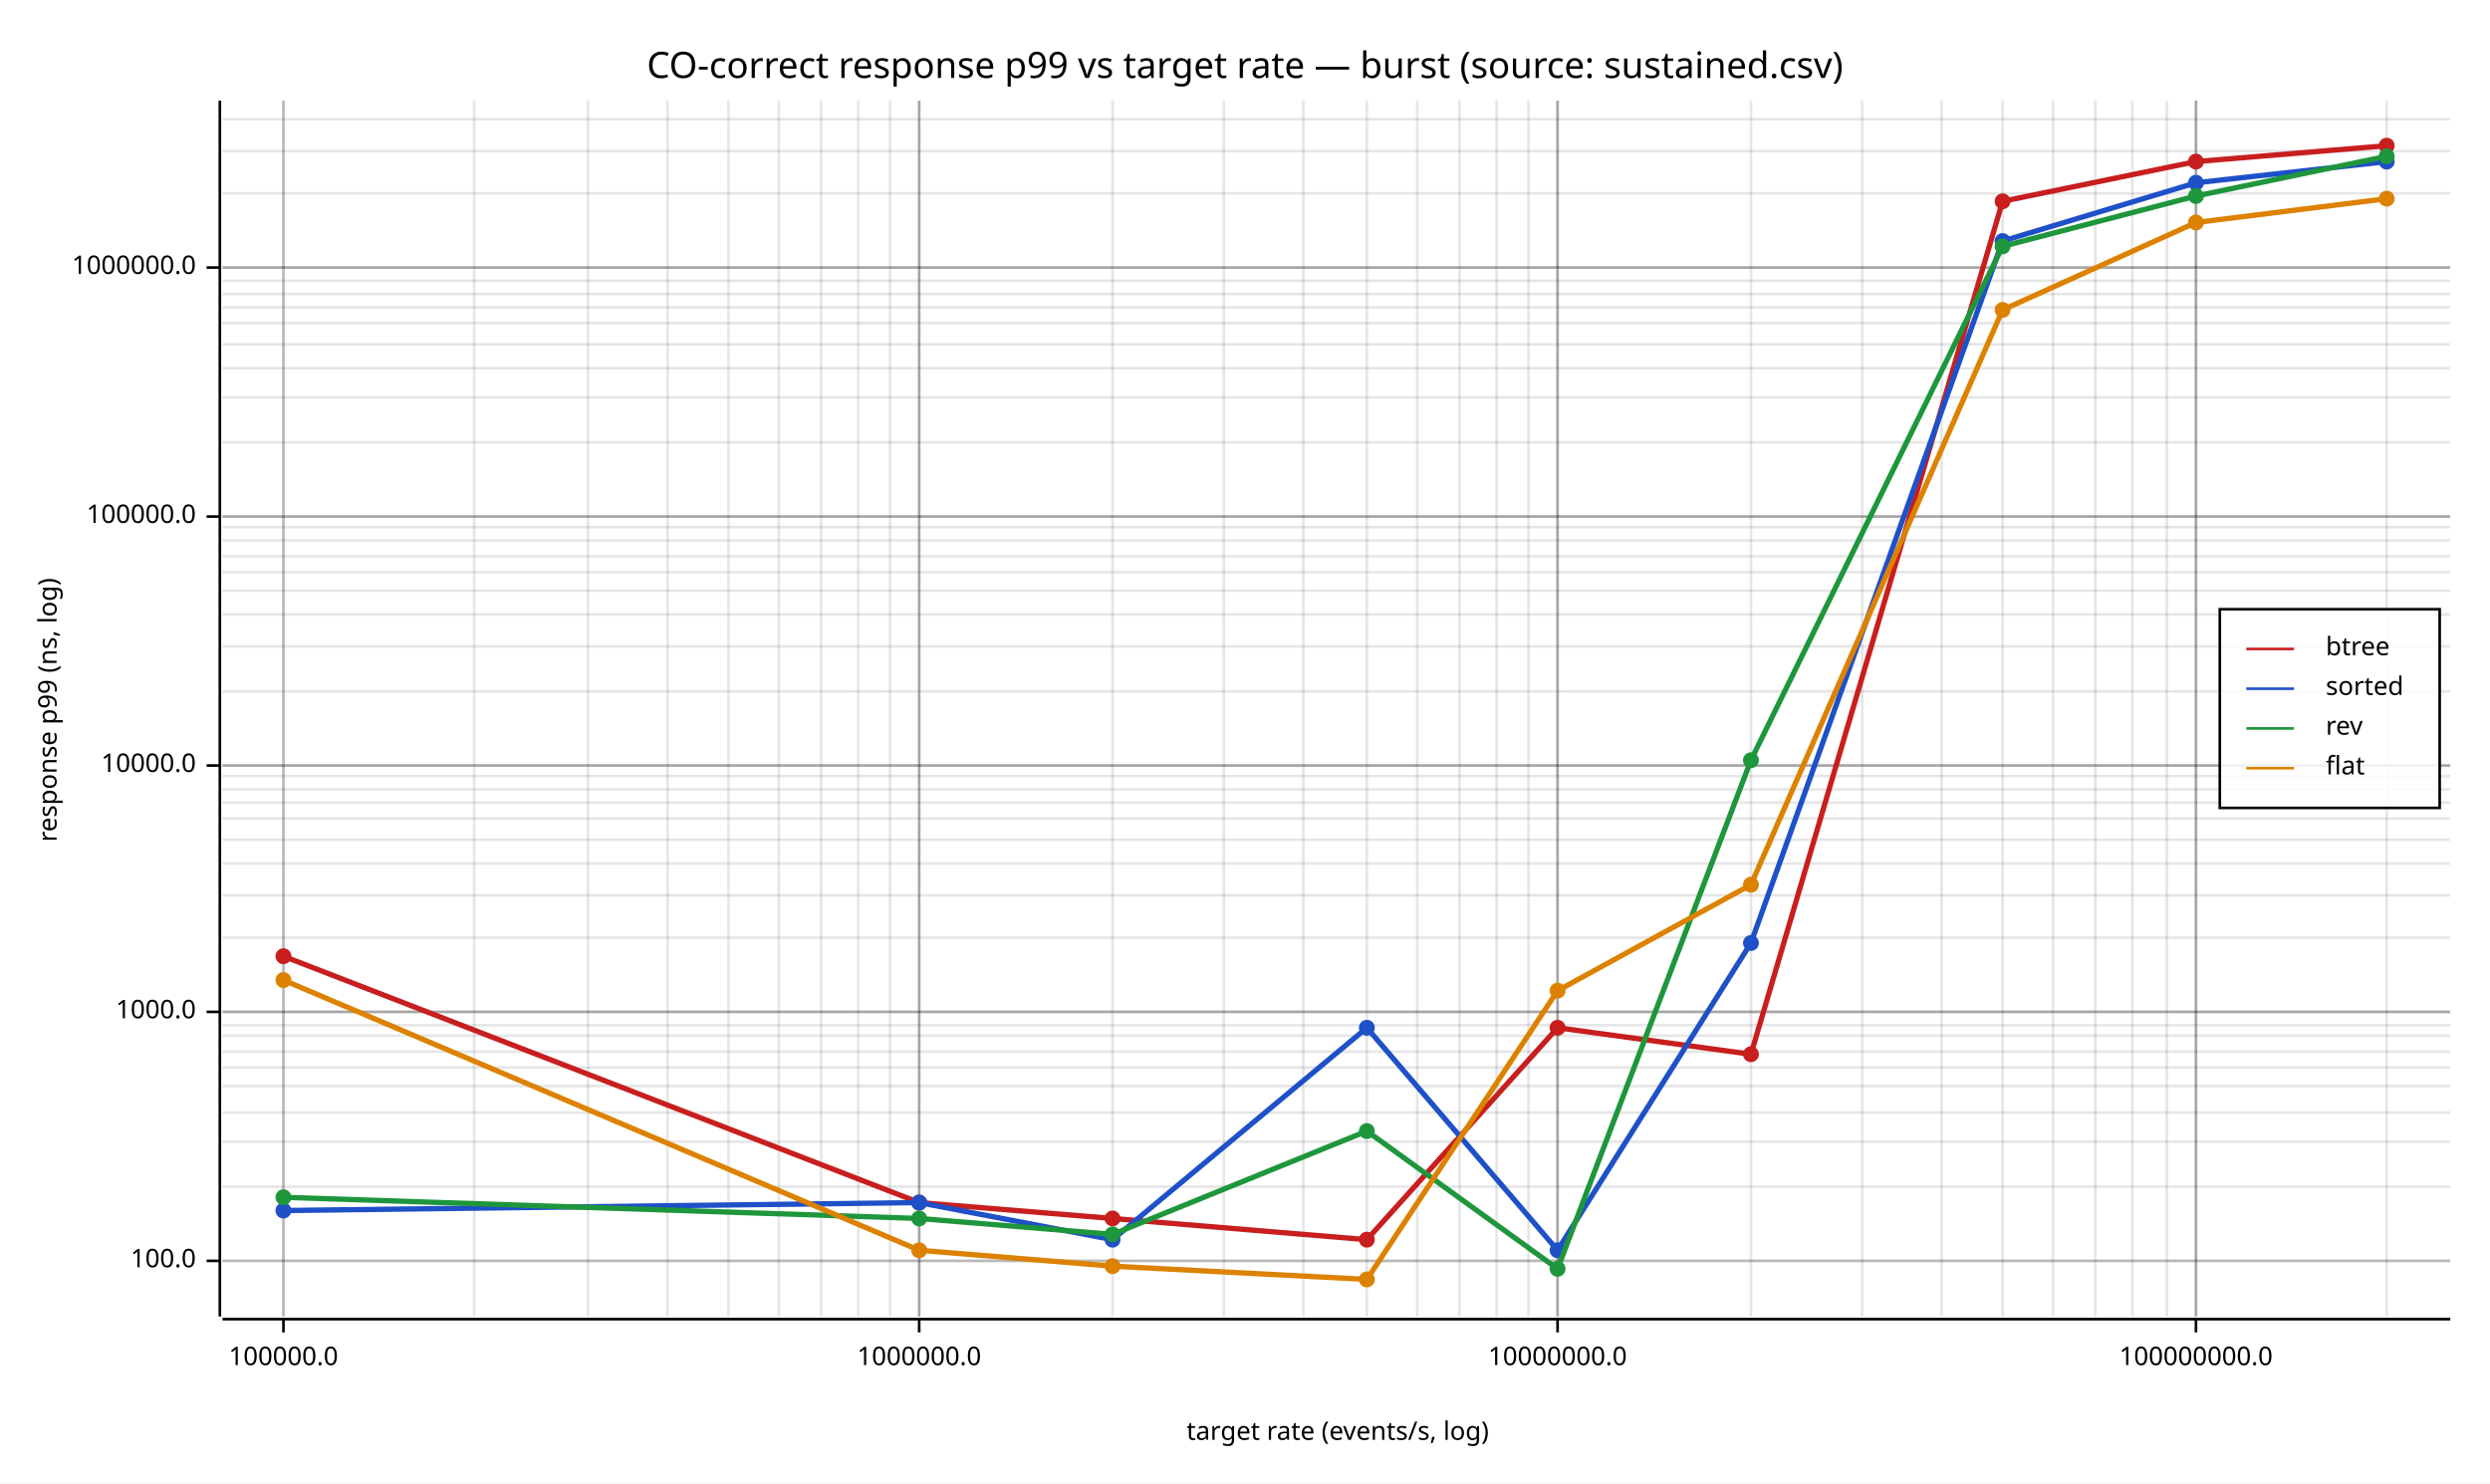
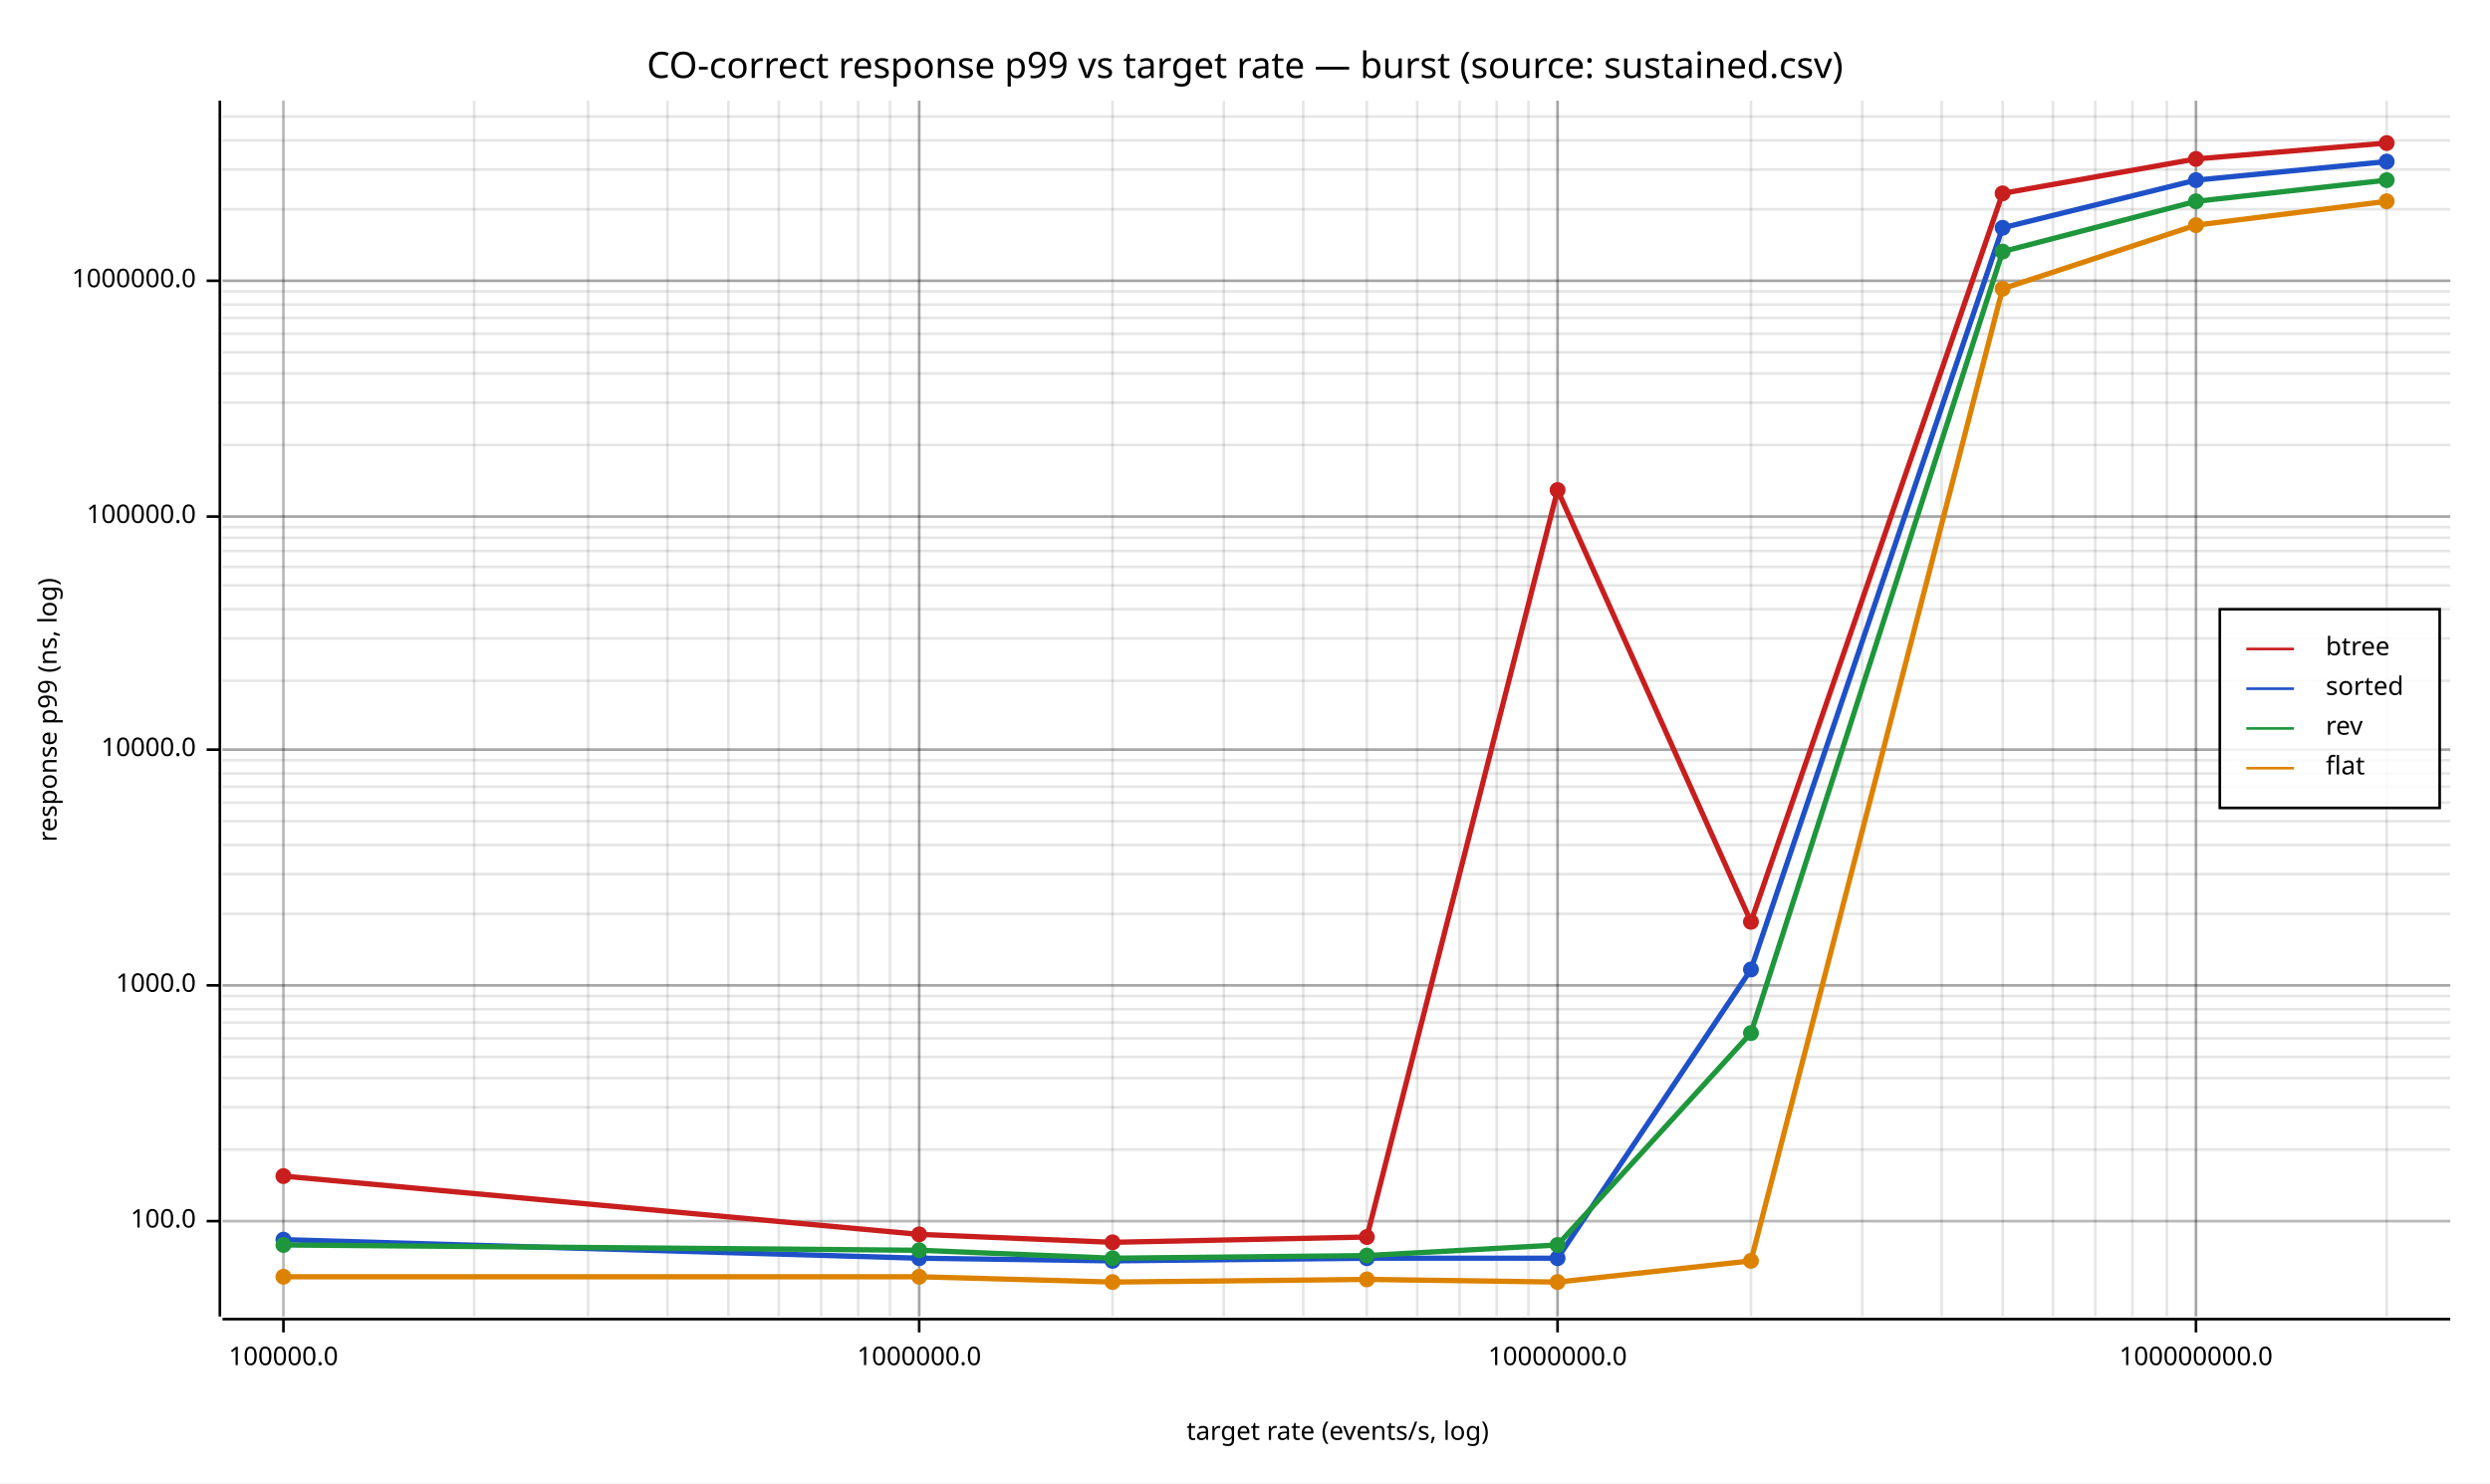
<svg xmlns="http://www.w3.org/2000/svg" width="940" height="560" viewBox="0 0 940 560">
  <rect x="0" y="0" width="940" height="560" opacity="1" fill="#FFFFFF" stroke="none" />
  <text x="470" y="19" dy="0.76em" text-anchor="middle" font-family="sans-serif" font-size="13.71" opacity="1" fill="#000000">
CO-correct response p99 vs target rate — burst   (source: sustained.csv)
</text>
  <line opacity="0.1" stroke="#000000" stroke-width="1" x1="107" y1="497" x2="107" y2="38" />
  <line opacity="0.1" stroke="#000000" stroke-width="1" x1="179" y1="497" x2="179" y2="38" />
  <line opacity="0.1" stroke="#000000" stroke-width="1" x1="222" y1="497" x2="222" y2="38" />
  <line opacity="0.1" stroke="#000000" stroke-width="1" x1="252" y1="497" x2="252" y2="38" />
  <line opacity="0.1" stroke="#000000" stroke-width="1" x1="275" y1="497" x2="275" y2="38" />
  <line opacity="0.1" stroke="#000000" stroke-width="1" x1="294" y1="497" x2="294" y2="38" />
  <line opacity="0.1" stroke="#000000" stroke-width="1" x1="310" y1="497" x2="310" y2="38" />
  <line opacity="0.1" stroke="#000000" stroke-width="1" x1="324" y1="497" x2="324" y2="38" />
  <line opacity="0.1" stroke="#000000" stroke-width="1" x1="336" y1="497" x2="336" y2="38" />
  <line opacity="0.1" stroke="#000000" stroke-width="1" x1="347" y1="497" x2="347" y2="38" />
  <line opacity="0.1" stroke="#000000" stroke-width="1" x1="347" y1="497" x2="347" y2="38" />
  <line opacity="0.1" stroke="#000000" stroke-width="1" x1="420" y1="497" x2="420" y2="38" />
  <line opacity="0.1" stroke="#000000" stroke-width="1" x1="462" y1="497" x2="462" y2="38" />
  <line opacity="0.1" stroke="#000000" stroke-width="1" x1="492" y1="497" x2="492" y2="38" />
  <line opacity="0.1" stroke="#000000" stroke-width="1" x1="516" y1="497" x2="516" y2="38" />
  <line opacity="0.1" stroke="#000000" stroke-width="1" x1="535" y1="497" x2="535" y2="38" />
  <line opacity="0.1" stroke="#000000" stroke-width="1" x1="551" y1="497" x2="551" y2="38" />
  <line opacity="0.1" stroke="#000000" stroke-width="1" x1="565" y1="497" x2="565" y2="38" />
  <line opacity="0.1" stroke="#000000" stroke-width="1" x1="577" y1="497" x2="577" y2="38" />
  <line opacity="0.1" stroke="#000000" stroke-width="1" x1="588" y1="497" x2="588" y2="38" />
  <line opacity="0.1" stroke="#000000" stroke-width="1" x1="588" y1="497" x2="588" y2="38" />
  <line opacity="0.1" stroke="#000000" stroke-width="1" x1="661" y1="497" x2="661" y2="38" />
  <line opacity="0.1" stroke="#000000" stroke-width="1" x1="703" y1="497" x2="703" y2="38" />
  <line opacity="0.1" stroke="#000000" stroke-width="1" x1="733" y1="497" x2="733" y2="38" />
  <line opacity="0.1" stroke="#000000" stroke-width="1" x1="756" y1="497" x2="756" y2="38" />
  <line opacity="0.1" stroke="#000000" stroke-width="1" x1="775" y1="497" x2="775" y2="38" />
  <line opacity="0.1" stroke="#000000" stroke-width="1" x1="791" y1="497" x2="791" y2="38" />
  <line opacity="0.1" stroke="#000000" stroke-width="1" x1="805" y1="497" x2="805" y2="38" />
  <line opacity="0.1" stroke="#000000" stroke-width="1" x1="818" y1="497" x2="818" y2="38" />
  <line opacity="0.1" stroke="#000000" stroke-width="1" x1="829" y1="497" x2="829" y2="38" />
  <line opacity="0.1" stroke="#000000" stroke-width="1" x1="829" y1="497" x2="829" y2="38" />
  <line opacity="0.1" stroke="#000000" stroke-width="1" x1="901" y1="497" x2="901" y2="38" />
-   <line opacity="0.1" stroke="#000000" stroke-width="1" x1="84" y1="476" x2="925" y2="476" />
-   <line opacity="0.1" stroke="#000000" stroke-width="1" x1="84" y1="448" x2="925" y2="448" />
-   <line opacity="0.1" stroke="#000000" stroke-width="1" x1="84" y1="431" x2="925" y2="431" />
-   <line opacity="0.1" stroke="#000000" stroke-width="1" x1="84" y1="420" x2="925" y2="420" />
-   <line opacity="0.1" stroke="#000000" stroke-width="1" x1="84" y1="410" x2="925" y2="410" />
-   <line opacity="0.1" stroke="#000000" stroke-width="1" x1="84" y1="403" x2="925" y2="403" />
-   <line opacity="0.1" stroke="#000000" stroke-width="1" x1="84" y1="397" x2="925" y2="397" />
-   <line opacity="0.1" stroke="#000000" stroke-width="1" x1="84" y1="391" x2="925" y2="391" />
-   <line opacity="0.1" stroke="#000000" stroke-width="1" x1="84" y1="387" x2="925" y2="387" />
-   <line opacity="0.1" stroke="#000000" stroke-width="1" x1="84" y1="382" x2="925" y2="382" />
-   <line opacity="0.1" stroke="#000000" stroke-width="1" x1="84" y1="382" x2="925" y2="382" />
-   <line opacity="0.1" stroke="#000000" stroke-width="1" x1="84" y1="354" x2="925" y2="354" />
-   <line opacity="0.1" stroke="#000000" stroke-width="1" x1="84" y1="338" x2="925" y2="338" />
-   <line opacity="0.1" stroke="#000000" stroke-width="1" x1="84" y1="326" x2="925" y2="326" />
-   <line opacity="0.1" stroke="#000000" stroke-width="1" x1="84" y1="317" x2="925" y2="317" />
-   <line opacity="0.1" stroke="#000000" stroke-width="1" x1="84" y1="309" x2="925" y2="309" />
+   <line opacity="0.1" stroke="#000000" stroke-width="1" x1="84" y1="461" x2="925" y2="461" />
+   <line opacity="0.1" stroke="#000000" stroke-width="1" x1="84" y1="434" x2="925" y2="434" />
+   <line opacity="0.1" stroke="#000000" stroke-width="1" x1="84" y1="418" x2="925" y2="418" />
+   <line opacity="0.1" stroke="#000000" stroke-width="1" x1="84" y1="407" x2="925" y2="407" />
+   <line opacity="0.1" stroke="#000000" stroke-width="1" x1="84" y1="399" x2="925" y2="399" />
+   <line opacity="0.1" stroke="#000000" stroke-width="1" x1="84" y1="392" x2="925" y2="392" />
+   <line opacity="0.1" stroke="#000000" stroke-width="1" x1="84" y1="386" x2="925" y2="386" />
+   <line opacity="0.1" stroke="#000000" stroke-width="1" x1="84" y1="381" x2="925" y2="381" />
+   <line opacity="0.1" stroke="#000000" stroke-width="1" x1="84" y1="376" x2="925" y2="376" />
+   <line opacity="0.1" stroke="#000000" stroke-width="1" x1="84" y1="372" x2="925" y2="372" />
+   <line opacity="0.1" stroke="#000000" stroke-width="1" x1="84" y1="372" x2="925" y2="372" />
+   <line opacity="0.1" stroke="#000000" stroke-width="1" x1="84" y1="345" x2="925" y2="345" />
+   <line opacity="0.1" stroke="#000000" stroke-width="1" x1="84" y1="330" x2="925" y2="330" />
+   <line opacity="0.1" stroke="#000000" stroke-width="1" x1="84" y1="319" x2="925" y2="319" />
+   <line opacity="0.1" stroke="#000000" stroke-width="1" x1="84" y1="310" x2="925" y2="310" />
  <line opacity="0.1" stroke="#000000" stroke-width="1" x1="84" y1="303" x2="925" y2="303" />
-   <line opacity="0.1" stroke="#000000" stroke-width="1" x1="84" y1="298" x2="925" y2="298" />
-   <line opacity="0.1" stroke="#000000" stroke-width="1" x1="84" y1="293" x2="925" y2="293" />
-   <line opacity="0.1" stroke="#000000" stroke-width="1" x1="84" y1="289" x2="925" y2="289" />
-   <line opacity="0.1" stroke="#000000" stroke-width="1" x1="84" y1="289" x2="925" y2="289" />
-   <line opacity="0.1" stroke="#000000" stroke-width="1" x1="84" y1="261" x2="925" y2="261" />
-   <line opacity="0.1" stroke="#000000" stroke-width="1" x1="84" y1="244" x2="925" y2="244" />
-   <line opacity="0.1" stroke="#000000" stroke-width="1" x1="84" y1="232" x2="925" y2="232" />
-   <line opacity="0.1" stroke="#000000" stroke-width="1" x1="84" y1="223" x2="925" y2="223" />
-   <line opacity="0.1" stroke="#000000" stroke-width="1" x1="84" y1="216" x2="925" y2="216" />
-   <line opacity="0.1" stroke="#000000" stroke-width="1" x1="84" y1="210" x2="925" y2="210" />
-   <line opacity="0.1" stroke="#000000" stroke-width="1" x1="84" y1="204" x2="925" y2="204" />
+   <line opacity="0.1" stroke="#000000" stroke-width="1" x1="84" y1="297" x2="925" y2="297" />
+   <line opacity="0.1" stroke="#000000" stroke-width="1" x1="84" y1="292" x2="925" y2="292" />
+   <line opacity="0.1" stroke="#000000" stroke-width="1" x1="84" y1="287" x2="925" y2="287" />
+   <line opacity="0.1" stroke="#000000" stroke-width="1" x1="84" y1="283" x2="925" y2="283" />
+   <line opacity="0.1" stroke="#000000" stroke-width="1" x1="84" y1="283" x2="925" y2="283" />
+   <line opacity="0.1" stroke="#000000" stroke-width="1" x1="84" y1="257" x2="925" y2="257" />
+   <line opacity="0.1" stroke="#000000" stroke-width="1" x1="84" y1="241" x2="925" y2="241" />
+   <line opacity="0.1" stroke="#000000" stroke-width="1" x1="84" y1="230" x2="925" y2="230" />
+   <line opacity="0.1" stroke="#000000" stroke-width="1" x1="84" y1="221" x2="925" y2="221" />
+   <line opacity="0.1" stroke="#000000" stroke-width="1" x1="84" y1="214" x2="925" y2="214" />
+   <line opacity="0.1" stroke="#000000" stroke-width="1" x1="84" y1="208" x2="925" y2="208" />
+   <line opacity="0.1" stroke="#000000" stroke-width="1" x1="84" y1="203" x2="925" y2="203" />
  <line opacity="0.1" stroke="#000000" stroke-width="1" x1="84" y1="199" x2="925" y2="199" />
  <line opacity="0.1" stroke="#000000" stroke-width="1" x1="84" y1="195" x2="925" y2="195" />
  <line opacity="0.1" stroke="#000000" stroke-width="1" x1="84" y1="195" x2="925" y2="195" />
-   <line opacity="0.1" stroke="#000000" stroke-width="1" x1="84" y1="167" x2="925" y2="167" />
-   <line opacity="0.1" stroke="#000000" stroke-width="1" x1="84" y1="150" x2="925" y2="150" />
-   <line opacity="0.1" stroke="#000000" stroke-width="1" x1="84" y1="139" x2="925" y2="139" />
-   <line opacity="0.1" stroke="#000000" stroke-width="1" x1="84" y1="130" x2="925" y2="130" />
-   <line opacity="0.1" stroke="#000000" stroke-width="1" x1="84" y1="122" x2="925" y2="122" />
-   <line opacity="0.1" stroke="#000000" stroke-width="1" x1="84" y1="116" x2="925" y2="116" />
-   <line opacity="0.1" stroke="#000000" stroke-width="1" x1="84" y1="111" x2="925" y2="111" />
+   <line opacity="0.1" stroke="#000000" stroke-width="1" x1="84" y1="168" x2="925" y2="168" />
+   <line opacity="0.1" stroke="#000000" stroke-width="1" x1="84" y1="152" x2="925" y2="152" />
+   <line opacity="0.1" stroke="#000000" stroke-width="1" x1="84" y1="141" x2="925" y2="141" />
+   <line opacity="0.1" stroke="#000000" stroke-width="1" x1="84" y1="133" x2="925" y2="133" />
+   <line opacity="0.1" stroke="#000000" stroke-width="1" x1="84" y1="126" x2="925" y2="126" />
+   <line opacity="0.1" stroke="#000000" stroke-width="1" x1="84" y1="120" x2="925" y2="120" />
+   <line opacity="0.1" stroke="#000000" stroke-width="1" x1="84" y1="115" x2="925" y2="115" />
+   <line opacity="0.1" stroke="#000000" stroke-width="1" x1="84" y1="110" x2="925" y2="110" />
  <line opacity="0.1" stroke="#000000" stroke-width="1" x1="84" y1="106" x2="925" y2="106" />
-   <line opacity="0.1" stroke="#000000" stroke-width="1" x1="84" y1="101" x2="925" y2="101" />
-   <line opacity="0.1" stroke="#000000" stroke-width="1" x1="84" y1="101" x2="925" y2="101" />
-   <line opacity="0.1" stroke="#000000" stroke-width="1" x1="84" y1="73" x2="925" y2="73" />
-   <line opacity="0.1" stroke="#000000" stroke-width="1" x1="84" y1="57" x2="925" y2="57" />
-   <line opacity="0.1" stroke="#000000" stroke-width="1" x1="84" y1="45" x2="925" y2="45" />
+   <line opacity="0.1" stroke="#000000" stroke-width="1" x1="84" y1="106" x2="925" y2="106" />
+   <line opacity="0.1" stroke="#000000" stroke-width="1" x1="84" y1="79" x2="925" y2="79" />
+   <line opacity="0.1" stroke="#000000" stroke-width="1" x1="84" y1="64" x2="925" y2="64" />
+   <line opacity="0.1" stroke="#000000" stroke-width="1" x1="84" y1="53" x2="925" y2="53" />
+   <line opacity="0.1" stroke="#000000" stroke-width="1" x1="84" y1="44" x2="925" y2="44" />
  <text x="14" y="268" dy="0.76em" text-anchor="middle" font-family="sans-serif" font-size="9.677" opacity="1" fill="#000000" transform="rotate(270, 14, 268)">
response p99 (ns, log)
</text>
  <text x="505" y="546" dy="-0.5ex" text-anchor="middle" font-family="sans-serif" font-size="9.677" opacity="1" fill="#000000">
target rate (events/s, log)
</text>
  <line opacity="0.2" stroke="#000000" stroke-width="1" x1="107" y1="497" x2="107" y2="38" />
  <line opacity="0.2" stroke="#000000" stroke-width="1" x1="347" y1="497" x2="347" y2="38" />
  <line opacity="0.2" stroke="#000000" stroke-width="1" x1="588" y1="497" x2="588" y2="38" />
  <line opacity="0.2" stroke="#000000" stroke-width="1" x1="829" y1="497" x2="829" y2="38" />
-   <line opacity="0.2" stroke="#000000" stroke-width="1" x1="84" y1="476" x2="925" y2="476" />
-   <line opacity="0.2" stroke="#000000" stroke-width="1" x1="84" y1="382" x2="925" y2="382" />
-   <line opacity="0.2" stroke="#000000" stroke-width="1" x1="84" y1="289" x2="925" y2="289" />
+   <line opacity="0.2" stroke="#000000" stroke-width="1" x1="84" y1="461" x2="925" y2="461" />
+   <line opacity="0.2" stroke="#000000" stroke-width="1" x1="84" y1="372" x2="925" y2="372" />
+   <line opacity="0.2" stroke="#000000" stroke-width="1" x1="84" y1="283" x2="925" y2="283" />
  <line opacity="0.2" stroke="#000000" stroke-width="1" x1="84" y1="195" x2="925" y2="195" />
-   <line opacity="0.2" stroke="#000000" stroke-width="1" x1="84" y1="101" x2="925" y2="101" />
+   <line opacity="0.2" stroke="#000000" stroke-width="1" x1="84" y1="106" x2="925" y2="106" />
  <polyline fill="none" opacity="1" stroke="#000000" stroke-width="1" points="83,38 83,497 " />
-   <text x="74" y="476" dy="0.5ex" text-anchor="end" font-family="sans-serif" font-size="9.677" opacity="1" fill="#000000">
+   <text x="74" y="461" dy="0.5ex" text-anchor="end" font-family="sans-serif" font-size="9.677" opacity="1" fill="#000000">
100.0
</text>
-   <polyline fill="none" opacity="1" stroke="#000000" stroke-width="1" points="78,476 83,476 " />
-   <text x="74" y="382" dy="0.5ex" text-anchor="end" font-family="sans-serif" font-size="9.677" opacity="1" fill="#000000">
+   <polyline fill="none" opacity="1" stroke="#000000" stroke-width="1" points="78,461 83,461 " />
+   <text x="74" y="372" dy="0.5ex" text-anchor="end" font-family="sans-serif" font-size="9.677" opacity="1" fill="#000000">
1000.0
</text>
-   <polyline fill="none" opacity="1" stroke="#000000" stroke-width="1" points="78,382 83,382 " />
-   <text x="74" y="289" dy="0.5ex" text-anchor="end" font-family="sans-serif" font-size="9.677" opacity="1" fill="#000000">
+   <polyline fill="none" opacity="1" stroke="#000000" stroke-width="1" points="78,372 83,372 " />
+   <text x="74" y="283" dy="0.5ex" text-anchor="end" font-family="sans-serif" font-size="9.677" opacity="1" fill="#000000">
10000.0
</text>
-   <polyline fill="none" opacity="1" stroke="#000000" stroke-width="1" points="78,289 83,289 " />
+   <polyline fill="none" opacity="1" stroke="#000000" stroke-width="1" points="78,283 83,283 " />
  <text x="74" y="195" dy="0.5ex" text-anchor="end" font-family="sans-serif" font-size="9.677" opacity="1" fill="#000000">
100000.0
</text>
  <polyline fill="none" opacity="1" stroke="#000000" stroke-width="1" points="78,195 83,195 " />
-   <text x="74" y="101" dy="0.5ex" text-anchor="end" font-family="sans-serif" font-size="9.677" opacity="1" fill="#000000">
+   <text x="74" y="106" dy="0.5ex" text-anchor="end" font-family="sans-serif" font-size="9.677" opacity="1" fill="#000000">
1000000.0
</text>
-   <polyline fill="none" opacity="1" stroke="#000000" stroke-width="1" points="78,101 83,101 " />
+   <polyline fill="none" opacity="1" stroke="#000000" stroke-width="1" points="78,106 83,106 " />
  <polyline fill="none" opacity="1" stroke="#000000" stroke-width="1" points="84,498 925,498 " />
  <text x="107" y="508" dy="0.76em" text-anchor="middle" font-family="sans-serif" font-size="9.677" opacity="1" fill="#000000">
100000.0
</text>
  <polyline fill="none" opacity="1" stroke="#000000" stroke-width="1" points="107,498 107,503 " />
  <text x="347" y="508" dy="0.76em" text-anchor="middle" font-family="sans-serif" font-size="9.677" opacity="1" fill="#000000">
1000000.0
</text>
  <polyline fill="none" opacity="1" stroke="#000000" stroke-width="1" points="347,498 347,503 " />
  <text x="588" y="508" dy="0.76em" text-anchor="middle" font-family="sans-serif" font-size="9.677" opacity="1" fill="#000000">
10000000.0
</text>
  <polyline fill="none" opacity="1" stroke="#000000" stroke-width="1" points="588,498 588,503 " />
  <text x="829" y="508" dy="0.76em" text-anchor="middle" font-family="sans-serif" font-size="9.677" opacity="1" fill="#000000">
100000000.0
</text>
  <polyline fill="none" opacity="1" stroke="#000000" stroke-width="1" points="829,498 829,503 " />
-   <polyline fill="none" opacity="1" stroke="#C81E1E" stroke-width="2" points="107,361 347,454 420,460 516,468 588,388 661,398 756,76 829,61 901,55 " />
-   <circle cx="107" cy="361" r="3" opacity="1" fill="#C81E1E" stroke="none" stroke-width="1" />
-   <circle cx="347" cy="454" r="3" opacity="1" fill="#C81E1E" stroke="none" stroke-width="1" />
-   <circle cx="420" cy="460" r="3" opacity="1" fill="#C81E1E" stroke="none" stroke-width="1" />
-   <circle cx="516" cy="468" r="3" opacity="1" fill="#C81E1E" stroke="none" stroke-width="1" />
-   <circle cx="588" cy="388" r="3" opacity="1" fill="#C81E1E" stroke="none" stroke-width="1" />
-   <circle cx="661" cy="398" r="3" opacity="1" fill="#C81E1E" stroke="none" stroke-width="1" />
-   <circle cx="756" cy="76" r="3" opacity="1" fill="#C81E1E" stroke="none" stroke-width="1" />
-   <circle cx="829" cy="61" r="3" opacity="1" fill="#C81E1E" stroke="none" stroke-width="1" />
-   <circle cx="901" cy="55" r="3" opacity="1" fill="#C81E1E" stroke="none" stroke-width="1" />
-   <polyline fill="none" opacity="1" stroke="#1E50C8" stroke-width="2" points="107,457 347,454 420,468 516,388 588,472 661,356 756,91 829,69 901,61 " />
-   <circle cx="107" cy="457" r="3" opacity="1" fill="#1E50C8" stroke="none" stroke-width="1" />
-   <circle cx="347" cy="454" r="3" opacity="1" fill="#1E50C8" stroke="none" stroke-width="1" />
-   <circle cx="420" cy="468" r="3" opacity="1" fill="#1E50C8" stroke="none" stroke-width="1" />
-   <circle cx="516" cy="388" r="3" opacity="1" fill="#1E50C8" stroke="none" stroke-width="1" />
-   <circle cx="588" cy="472" r="3" opacity="1" fill="#1E50C8" stroke="none" stroke-width="1" />
-   <circle cx="661" cy="356" r="3" opacity="1" fill="#1E50C8" stroke="none" stroke-width="1" />
-   <circle cx="756" cy="91" r="3" opacity="1" fill="#1E50C8" stroke="none" stroke-width="1" />
-   <circle cx="829" cy="69" r="3" opacity="1" fill="#1E50C8" stroke="none" stroke-width="1" />
+   <polyline fill="none" opacity="1" stroke="#C81E1E" stroke-width="2" points="107,444 347,466 420,469 516,467 588,185 661,348 756,73 829,60 901,54 " />
+   <circle cx="107" cy="444" r="3" opacity="1" fill="#C81E1E" stroke="none" stroke-width="1" />
+   <circle cx="347" cy="466" r="3" opacity="1" fill="#C81E1E" stroke="none" stroke-width="1" />
+   <circle cx="420" cy="469" r="3" opacity="1" fill="#C81E1E" stroke="none" stroke-width="1" />
+   <circle cx="516" cy="467" r="3" opacity="1" fill="#C81E1E" stroke="none" stroke-width="1" />
+   <circle cx="588" cy="185" r="3" opacity="1" fill="#C81E1E" stroke="none" stroke-width="1" />
+   <circle cx="661" cy="348" r="3" opacity="1" fill="#C81E1E" stroke="none" stroke-width="1" />
+   <circle cx="756" cy="73" r="3" opacity="1" fill="#C81E1E" stroke="none" stroke-width="1" />
+   <circle cx="829" cy="60" r="3" opacity="1" fill="#C81E1E" stroke="none" stroke-width="1" />
+   <circle cx="901" cy="54" r="3" opacity="1" fill="#C81E1E" stroke="none" stroke-width="1" />
+   <polyline fill="none" opacity="1" stroke="#1E50C8" stroke-width="2" points="107,468 347,475 420,476 516,475 588,475 661,366 756,86 829,68 901,61 " />
+   <circle cx="107" cy="468" r="3" opacity="1" fill="#1E50C8" stroke="none" stroke-width="1" />
+   <circle cx="347" cy="475" r="3" opacity="1" fill="#1E50C8" stroke="none" stroke-width="1" />
+   <circle cx="420" cy="476" r="3" opacity="1" fill="#1E50C8" stroke="none" stroke-width="1" />
+   <circle cx="516" cy="475" r="3" opacity="1" fill="#1E50C8" stroke="none" stroke-width="1" />
+   <circle cx="588" cy="475" r="3" opacity="1" fill="#1E50C8" stroke="none" stroke-width="1" />
+   <circle cx="661" cy="366" r="3" opacity="1" fill="#1E50C8" stroke="none" stroke-width="1" />
+   <circle cx="756" cy="86" r="3" opacity="1" fill="#1E50C8" stroke="none" stroke-width="1" />
+   <circle cx="829" cy="68" r="3" opacity="1" fill="#1E50C8" stroke="none" stroke-width="1" />
  <circle cx="901" cy="61" r="3" opacity="1" fill="#1E50C8" stroke="none" stroke-width="1" />
-   <polyline fill="none" opacity="1" stroke="#1E963C" stroke-width="2" points="107,452 347,460 420,466 516,427 588,479 661,287 756,93 829,74 901,59 " />
-   <circle cx="107" cy="452" r="3" opacity="1" fill="#1E963C" stroke="none" stroke-width="1" />
-   <circle cx="347" cy="460" r="3" opacity="1" fill="#1E963C" stroke="none" stroke-width="1" />
-   <circle cx="420" cy="466" r="3" opacity="1" fill="#1E963C" stroke="none" stroke-width="1" />
-   <circle cx="516" cy="427" r="3" opacity="1" fill="#1E963C" stroke="none" stroke-width="1" />
-   <circle cx="588" cy="479" r="3" opacity="1" fill="#1E963C" stroke="none" stroke-width="1" />
-   <circle cx="661" cy="287" r="3" opacity="1" fill="#1E963C" stroke="none" stroke-width="1" />
-   <circle cx="756" cy="93" r="3" opacity="1" fill="#1E963C" stroke="none" stroke-width="1" />
-   <circle cx="829" cy="74" r="3" opacity="1" fill="#1E963C" stroke="none" stroke-width="1" />
-   <circle cx="901" cy="59" r="3" opacity="1" fill="#1E963C" stroke="none" stroke-width="1" />
-   <polyline fill="none" opacity="1" stroke="#DC8200" stroke-width="2" points="107,370 347,472 420,478 516,483 588,374 661,334 756,117 829,84 901,75 " />
-   <circle cx="107" cy="370" r="3" opacity="1" fill="#DC8200" stroke="none" stroke-width="1" />
-   <circle cx="347" cy="472" r="3" opacity="1" fill="#DC8200" stroke="none" stroke-width="1" />
-   <circle cx="420" cy="478" r="3" opacity="1" fill="#DC8200" stroke="none" stroke-width="1" />
+   <polyline fill="none" opacity="1" stroke="#1E963C" stroke-width="2" points="107,470 347,472 420,475 516,474 588,470 661,390 756,95 829,76 901,68 " />
+   <circle cx="107" cy="470" r="3" opacity="1" fill="#1E963C" stroke="none" stroke-width="1" />
+   <circle cx="347" cy="472" r="3" opacity="1" fill="#1E963C" stroke="none" stroke-width="1" />
+   <circle cx="420" cy="475" r="3" opacity="1" fill="#1E963C" stroke="none" stroke-width="1" />
+   <circle cx="516" cy="474" r="3" opacity="1" fill="#1E963C" stroke="none" stroke-width="1" />
+   <circle cx="588" cy="470" r="3" opacity="1" fill="#1E963C" stroke="none" stroke-width="1" />
+   <circle cx="661" cy="390" r="3" opacity="1" fill="#1E963C" stroke="none" stroke-width="1" />
+   <circle cx="756" cy="95" r="3" opacity="1" fill="#1E963C" stroke="none" stroke-width="1" />
+   <circle cx="829" cy="76" r="3" opacity="1" fill="#1E963C" stroke="none" stroke-width="1" />
+   <circle cx="901" cy="68" r="3" opacity="1" fill="#1E963C" stroke="none" stroke-width="1" />
+   <polyline fill="none" opacity="1" stroke="#DC8200" stroke-width="2" points="107,482 347,482 420,484 516,483 588,484 661,476 756,109 829,85 901,76 " />
+   <circle cx="107" cy="482" r="3" opacity="1" fill="#DC8200" stroke="none" stroke-width="1" />
+   <circle cx="347" cy="482" r="3" opacity="1" fill="#DC8200" stroke="none" stroke-width="1" />
+   <circle cx="420" cy="484" r="3" opacity="1" fill="#DC8200" stroke="none" stroke-width="1" />
  <circle cx="516" cy="483" r="3" opacity="1" fill="#DC8200" stroke="none" stroke-width="1" />
-   <circle cx="588" cy="374" r="3" opacity="1" fill="#DC8200" stroke="none" stroke-width="1" />
-   <circle cx="661" cy="334" r="3" opacity="1" fill="#DC8200" stroke="none" stroke-width="1" />
-   <circle cx="756" cy="117" r="3" opacity="1" fill="#DC8200" stroke="none" stroke-width="1" />
-   <circle cx="829" cy="84" r="3" opacity="1" fill="#DC8200" stroke="none" stroke-width="1" />
-   <circle cx="901" cy="75" r="3" opacity="1" fill="#DC8200" stroke="none" stroke-width="1" />
+   <circle cx="588" cy="484" r="3" opacity="1" fill="#DC8200" stroke="none" stroke-width="1" />
+   <circle cx="661" cy="476" r="3" opacity="1" fill="#DC8200" stroke="none" stroke-width="1" />
+   <circle cx="756" cy="109" r="3" opacity="1" fill="#DC8200" stroke="none" stroke-width="1" />
+   <circle cx="829" cy="85" r="3" opacity="1" fill="#DC8200" stroke="none" stroke-width="1" />
+   <circle cx="901" cy="76" r="3" opacity="1" fill="#DC8200" stroke="none" stroke-width="1" />
  <rect x="838" y="230" width="83" height="75" opacity="0.85" fill="#FFFFFF" stroke="none" />
  <rect x="838" y="230" width="83" height="75" opacity="1" fill="none" stroke="#000000" />
  <text x="878" y="240" dy="0.76em" text-anchor="start" font-family="sans-serif" font-size="9.677" opacity="1" fill="#000000">
btree
</text>
  <text x="878" y="255" dy="0.76em" text-anchor="start" font-family="sans-serif" font-size="9.677" opacity="1" fill="#000000">
sorted
</text>
  <text x="878" y="270" dy="0.76em" text-anchor="start" font-family="sans-serif" font-size="9.677" opacity="1" fill="#000000">
rev
</text>
  <text x="878" y="285" dy="0.76em" text-anchor="start" font-family="sans-serif" font-size="9.677" opacity="1" fill="#000000">
flat
</text>
  <polyline fill="none" opacity="1" stroke="#C81E1E" stroke-width="1" points="848,245 866,245 " />
  <polyline fill="none" opacity="1" stroke="#1E50C8" stroke-width="1" points="848,260 866,260 " />
  <polyline fill="none" opacity="1" stroke="#1E963C" stroke-width="1" points="848,275 866,275 " />
  <polyline fill="none" opacity="1" stroke="#DC8200" stroke-width="1" points="848,290 866,290 " />
</svg>
